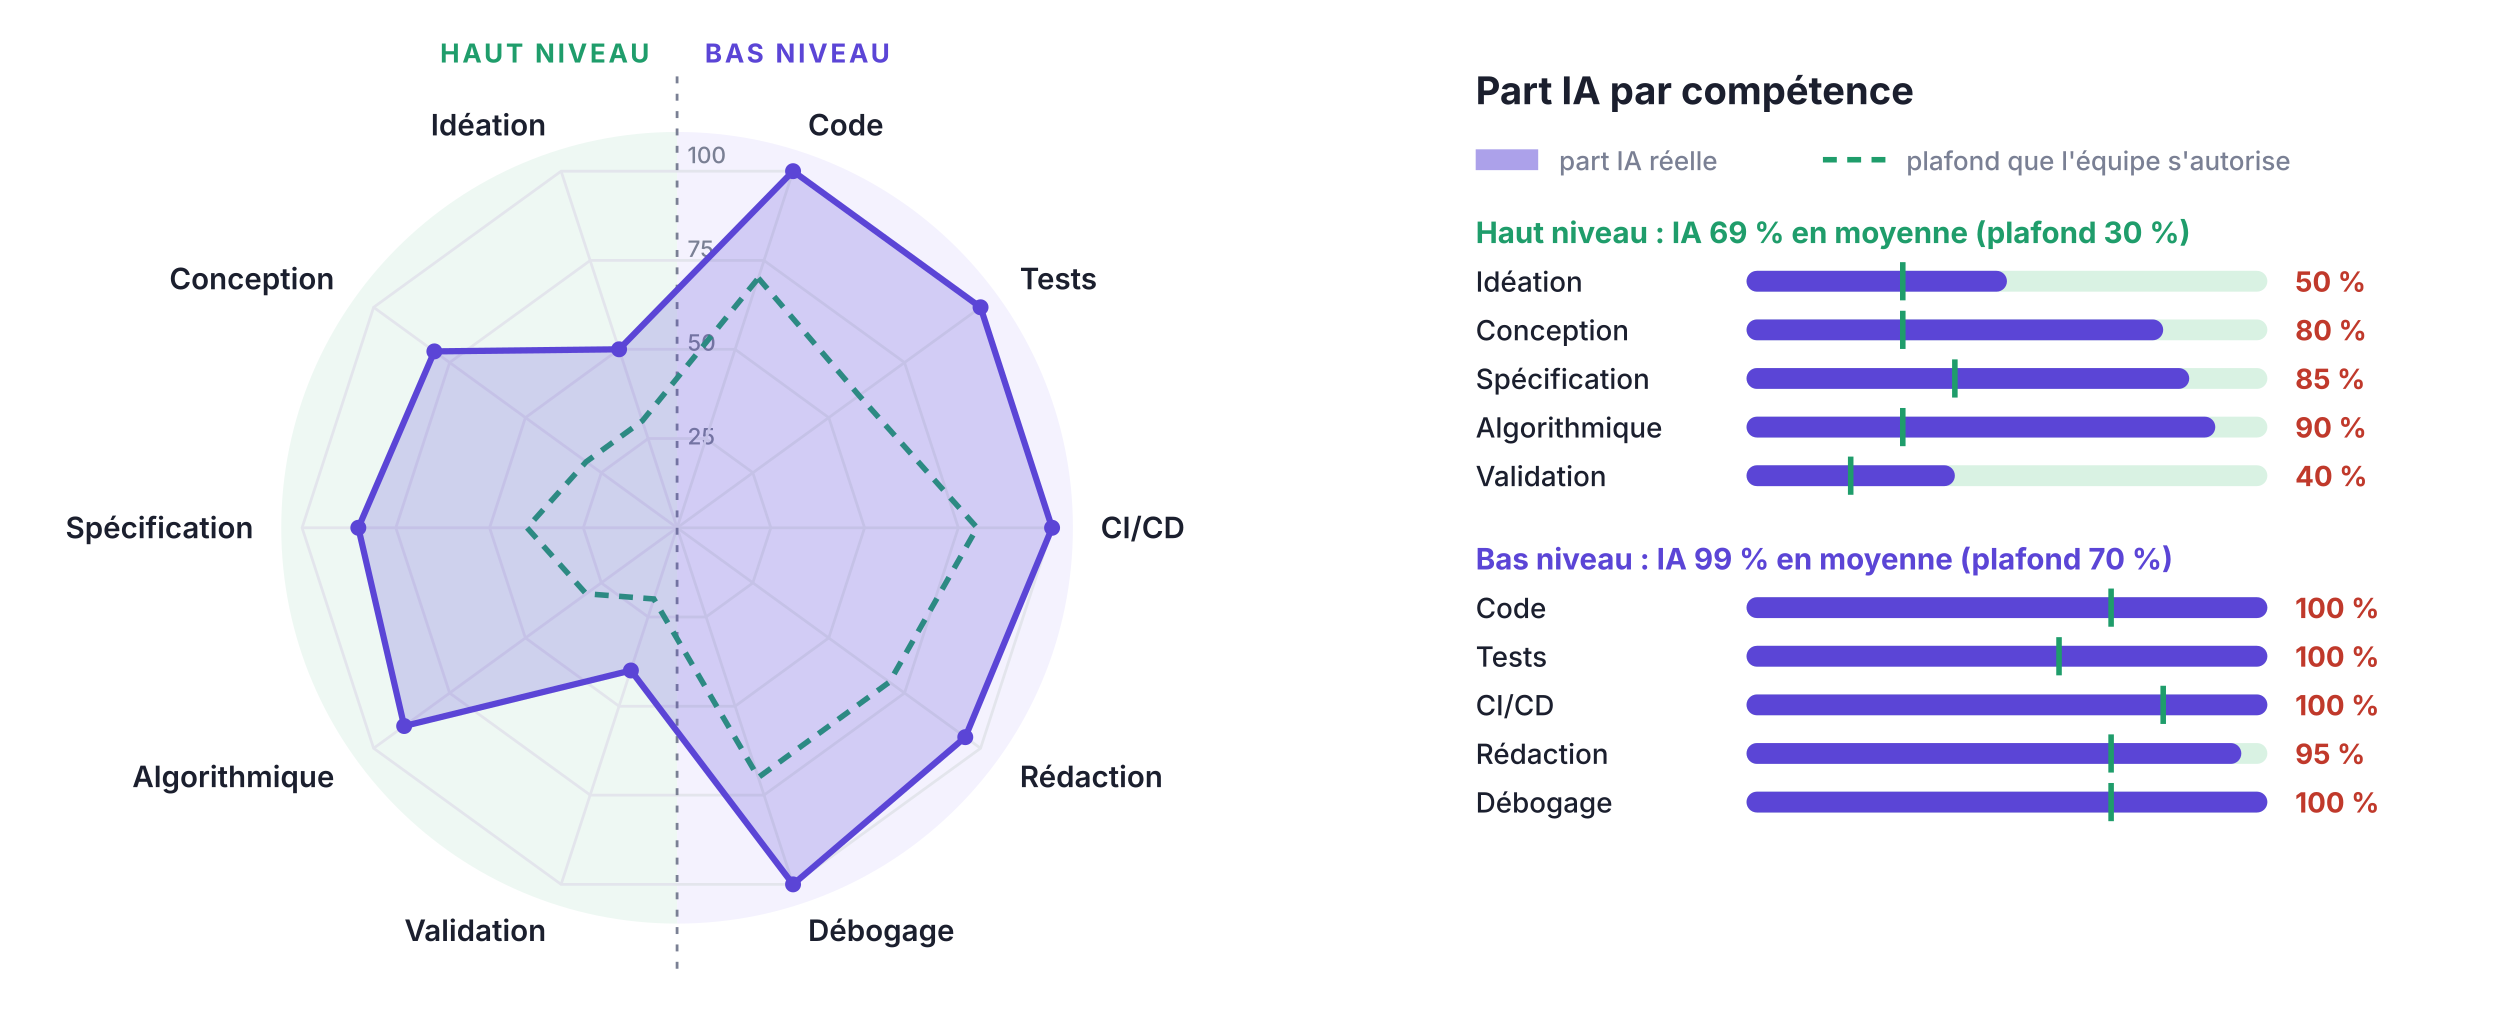
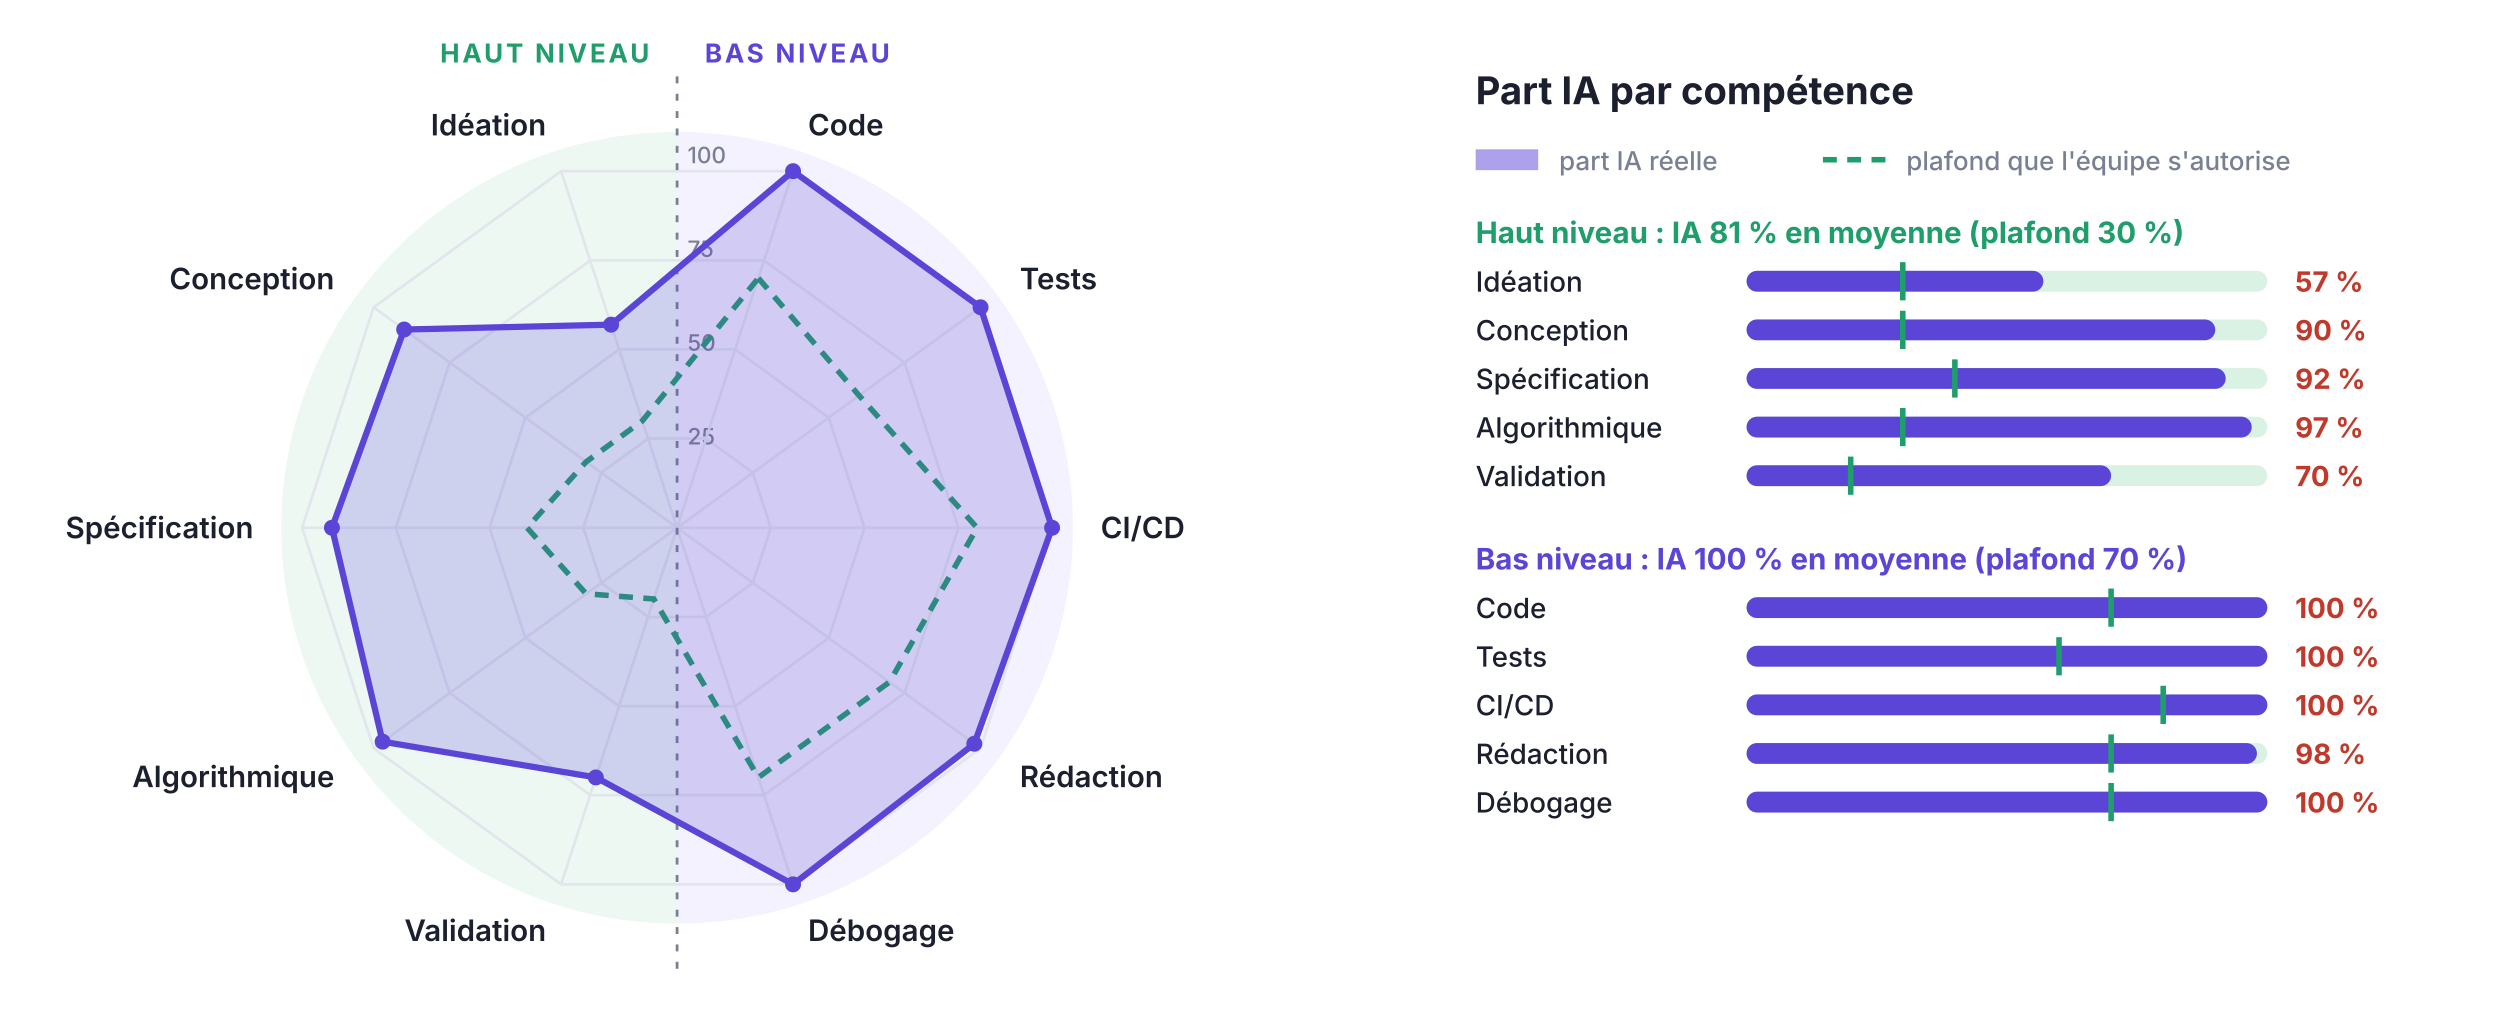
<svg xmlns="http://www.w3.org/2000/svg" viewBox="0 0 720 296" width="720" height="296">
  <path d="M195,38 A114,114 0 0 1 195,266 Z" fill="#f4f2fe" />
  <path d="M195,38 A114,114 0 0 0 195,266 Z" fill="#eef8f3" />
  <polygon points="203.3,126.3 216.8,136.1 222.0,152.0 216.8,167.9 203.3,177.7 186.7,177.7 173.2,167.9 168.0,152.0 173.2,136.1 186.7,126.3" fill="none" stroke="#e3e5ec" stroke-width="0.8" />
  <text x="198.0" y="128.0" font-family="Inter, 'Helvetica Neue', Helvetica, Arial, sans-serif" font-size="6.5" font-weight="500" fill="#7a8094" text-anchor="start">25</text>
  <polygon points="211.7,100.6 238.7,120.3 249.0,152.0 238.7,183.7 211.7,203.4 178.3,203.4 151.3,183.7 141.0,152.0 151.3,120.3 178.3,100.6" fill="none" stroke="#e3e5ec" stroke-width="0.8" />
  <text x="198.0" y="101.0" font-family="Inter, 'Helvetica Neue', Helvetica, Arial, sans-serif" font-size="6.5" font-weight="500" fill="#7a8094" text-anchor="start">50</text>
  <polygon points="220.0,75.0 260.5,104.4 276.0,152.0 260.5,199.6 220.0,229.0 170.0,229.0 129.5,199.6 114.0,152.0 129.5,104.4 170.0,75.0" fill="none" stroke="#e3e5ec" stroke-width="0.8" />
  <text x="198.0" y="74.0" font-family="Inter, 'Helvetica Neue', Helvetica, Arial, sans-serif" font-size="6.5" font-weight="500" fill="#7a8094" text-anchor="start">75</text>
  <polygon points="228.4,49.3 282.4,88.5 303.0,152.0 282.4,215.5 228.4,254.7 161.6,254.7 107.6,215.5 87.0,152.0 107.6,88.5 161.6,49.3" fill="none" stroke="#e3e5ec" stroke-width="0.8" />
  <text x="198.0" y="47.0" font-family="Inter, 'Helvetica Neue', Helvetica, Arial, sans-serif" font-size="6.5" font-weight="500" fill="#7a8094" text-anchor="start">100</text>
  <line x1="195" y1="152" x2="228.4" y2="49.3" stroke="#e3e5ec" stroke-width="0.8" />
  <text x="232.7" y="39.0" font-family="Inter, 'Helvetica Neue', Helvetica, Arial, sans-serif" font-size="8.5" font-weight="600" fill="#1b1f2e" text-anchor="start">Code</text>
  <line x1="195" y1="152" x2="282.4" y2="88.5" stroke="#e3e5ec" stroke-width="0.8" />
  <text x="293.7" y="83.3" font-family="Inter, 'Helvetica Neue', Helvetica, Arial, sans-serif" font-size="8.5" font-weight="600" fill="#1b1f2e" text-anchor="start">Tests</text>
  <line x1="195" y1="152" x2="303.0" y2="152.0" stroke="#e3e5ec" stroke-width="0.8" />
  <text x="317.0" y="155.0" font-family="Inter, 'Helvetica Neue', Helvetica, Arial, sans-serif" font-size="8.5" font-weight="600" fill="#1b1f2e" text-anchor="start">CI/CD</text>
  <line x1="195" y1="152" x2="282.4" y2="215.5" stroke="#e3e5ec" stroke-width="0.8" />
  <text x="293.7" y="226.7" font-family="Inter, 'Helvetica Neue', Helvetica, Arial, sans-serif" font-size="8.5" font-weight="600" fill="#1b1f2e" text-anchor="start">Rédaction</text>
  <line x1="195" y1="152" x2="228.4" y2="254.7" stroke="#e3e5ec" stroke-width="0.8" />
  <text x="232.7" y="271.0" font-family="Inter, 'Helvetica Neue', Helvetica, Arial, sans-serif" font-size="8.5" font-weight="600" fill="#1b1f2e" text-anchor="start">Débogage</text>
  <line x1="195" y1="152" x2="161.6" y2="254.7" stroke="#e3e5ec" stroke-width="0.8" />
  <text x="157.3" y="271.0" font-family="Inter, 'Helvetica Neue', Helvetica, Arial, sans-serif" font-size="8.5" font-weight="600" fill="#1b1f2e" text-anchor="end">Validation</text>
  <line x1="195" y1="152" x2="107.6" y2="215.5" stroke="#e3e5ec" stroke-width="0.8" />
  <text x="96.3" y="226.7" font-family="Inter, 'Helvetica Neue', Helvetica, Arial, sans-serif" font-size="8.5" font-weight="600" fill="#1b1f2e" text-anchor="end">Algorithmique</text>
  <line x1="195" y1="152" x2="87.0" y2="152.0" stroke="#e3e5ec" stroke-width="0.8" />
  <text x="73.0" y="155.0" font-family="Inter, 'Helvetica Neue', Helvetica, Arial, sans-serif" font-size="8.5" font-weight="600" fill="#1b1f2e" text-anchor="end">Spécification</text>
  <line x1="195" y1="152" x2="107.6" y2="88.5" stroke="#e3e5ec" stroke-width="0.8" />
  <text x="96.3" y="83.3" font-family="Inter, 'Helvetica Neue', Helvetica, Arial, sans-serif" font-size="8.5" font-weight="600" fill="#1b1f2e" text-anchor="end">Conception</text>
  <line x1="195" y1="152" x2="161.6" y2="49.3" stroke="#e3e5ec" stroke-width="0.8" />
  <text x="157.3" y="39.0" font-family="Inter, 'Helvetica Neue', Helvetica, Arial, sans-serif" font-size="8.5" font-weight="600" fill="#1b1f2e" text-anchor="end">Idéation</text>
  <line x1="195" y1="22" x2="195" y2="282" stroke="#7a8094" stroke-width="0.8" stroke-dasharray="2 3" />
  <text x="187.0" y="18.0" font-family="Inter, 'Helvetica Neue', Helvetica, Arial, sans-serif" font-size="7.5" font-weight="700" fill="#1f9d6b" text-anchor="end" letter-spacing="0.8">HAUT NIVEAU</text>
  <text x="203.0" y="18.0" font-family="Inter, 'Helvetica Neue', Helvetica, Arial, sans-serif" font-size="7.5" font-weight="700" fill="#5b45d6" text-anchor="start" letter-spacing="0.8">BAS NIVEAU</text>
  <polygon points="218.4,80.1 247.4,113.9 281.4,152.0 256.2,196.4 218.4,223.9 188.3,172.5 168.8,171.0 151.8,152.0 168.8,133.0 185.0,121.2" fill="none" stroke="#1f9d6b" stroke-width="1.6" stroke-dasharray="4 3" />
-   <polygon points="228.4,49.3 282.4,88.5 303.0,152.0 278.0,212.3 228.4,254.7 181.7,193.1 116.4,209.1 103.2,152.0 125.1,101.2 178.3,100.6" fill="#5b45d6" fill-opacity="0.22" stroke="#5b45d6" stroke-width="1.8" stroke-linejoin="round" />
+   <polygon points="228.4,49.3 282.4,88.5 303.0,152.0 280.6,214.2 228.4,254.7 171.6,223.9 110.2,213.6 95.6,152.0 116.4,94.9 176.0,93.5" fill="#5b45d6" fill-opacity="0.22" stroke="#5b45d6" stroke-width="1.8" stroke-linejoin="round" />
  <circle cx="228.4" cy="49.3" r="2.3" fill="#5b45d6" />
  <circle cx="282.4" cy="88.5" r="2.3" fill="#5b45d6" />
  <circle cx="303.0" cy="152.0" r="2.3" fill="#5b45d6" />
-   <circle cx="278.0" cy="212.3" r="2.3" fill="#5b45d6" />
+   <circle cx="280.6" cy="214.2" r="2.3" fill="#5b45d6" />
  <circle cx="228.4" cy="254.7" r="2.3" fill="#5b45d6" />
-   <circle cx="181.7" cy="193.1" r="2.3" fill="#5b45d6" />
-   <circle cx="116.4" cy="209.1" r="2.3" fill="#5b45d6" />
-   <circle cx="103.2" cy="152.0" r="2.3" fill="#5b45d6" />
-   <circle cx="125.1" cy="101.2" r="2.3" fill="#5b45d6" />
-   <circle cx="178.3" cy="100.6" r="2.3" fill="#5b45d6" />
+   <circle cx="171.6" cy="223.9" r="2.3" fill="#5b45d6" />
+   <circle cx="110.2" cy="213.6" r="2.3" fill="#5b45d6" />
+   <circle cx="95.6" cy="152.0" r="2.3" fill="#5b45d6" />
+   <circle cx="116.4" cy="94.9" r="2.3" fill="#5b45d6" />
+   <circle cx="176.0" cy="93.5" r="2.3" fill="#5b45d6" />
  <text x="425.0" y="30.0" font-family="Inter, 'Helvetica Neue', Helvetica, Arial, sans-serif" font-size="11" font-weight="700" fill="#1b1f2e" text-anchor="start">Part IA par compétence</text>
  <line x1="425" y1="46" x2="443" y2="46" stroke="#5b45d6" stroke-width="6" stroke-opacity="0.5" />
  <text x="449.0" y="49.0" font-family="Inter, 'Helvetica Neue', Helvetica, Arial, sans-serif" font-size="7.5" font-weight="500" fill="#7a8094" text-anchor="start">part IA réelle</text>
  <line x1="525" y1="46" x2="543" y2="46" stroke="#1f9d6b" stroke-width="1.6" stroke-dasharray="4 3" />
  <text x="549.0" y="49.0" font-family="Inter, 'Helvetica Neue', Helvetica, Arial, sans-serif" font-size="7.5" font-weight="500" fill="#7a8094" text-anchor="start">plafond que l'équipe s'autorise</text>
-   <text x="425.0" y="70.0" font-family="Inter, 'Helvetica Neue', Helvetica, Arial, sans-serif" font-size="8.5" font-weight="700" fill="#1f9d6b" text-anchor="start">Haut niveau : IA 69 % en moyenne (plafond 30 %)</text>
+   <text x="425.0" y="70.0" font-family="Inter, 'Helvetica Neue', Helvetica, Arial, sans-serif" font-size="8.5" font-weight="700" fill="#1f9d6b" text-anchor="start">Haut niveau : IA 81 % en moyenne (plafond 30 %)</text>
  <text x="425.0" y="84.0" font-family="Inter, 'Helvetica Neue', Helvetica, Arial, sans-serif" font-size="8" font-weight="500" fill="#1b1f2e" text-anchor="start">Idéation</text>
  <rect x="503" y="78" width="150" height="6" rx="3" fill="#d9f2e3" />
-   <rect x="503" y="78" width="75.0" height="6" rx="3" fill="#5b45d6" />
+   <rect x="503" y="78" width="85.5" height="6" rx="3" fill="#5b45d6" />
  <line x1="548.0" y1="75.5" x2="548.0" y2="86.5" stroke="#1f9d6b" stroke-width="1.6" />
-   <text x="661.0" y="84.0" font-family="Inter, 'Helvetica Neue', Helvetica, Arial, sans-serif" font-size="8" font-weight="700" fill="#c0392b" text-anchor="start">50 %</text>
+   <text x="661.0" y="84.0" font-family="Inter, 'Helvetica Neue', Helvetica, Arial, sans-serif" font-size="8" font-weight="700" fill="#c0392b" text-anchor="start">57 %</text>
  <text x="425.0" y="98.0" font-family="Inter, 'Helvetica Neue', Helvetica, Arial, sans-serif" font-size="8" font-weight="500" fill="#1b1f2e" text-anchor="start">Conception</text>
  <rect x="503" y="92" width="150" height="6" rx="3" fill="#d9f2e3" />
-   <rect x="503" y="92" width="120.0" height="6" rx="3" fill="#5b45d6" />
+   <rect x="503" y="92" width="135.0" height="6" rx="3" fill="#5b45d6" />
  <line x1="548.0" y1="89.5" x2="548.0" y2="100.5" stroke="#1f9d6b" stroke-width="1.6" />
-   <text x="661.0" y="98.0" font-family="Inter, 'Helvetica Neue', Helvetica, Arial, sans-serif" font-size="8" font-weight="700" fill="#c0392b" text-anchor="start">80 %</text>
+   <text x="661.0" y="98.0" font-family="Inter, 'Helvetica Neue', Helvetica, Arial, sans-serif" font-size="8" font-weight="700" fill="#c0392b" text-anchor="start">90 %</text>
  <text x="425.0" y="112.0" font-family="Inter, 'Helvetica Neue', Helvetica, Arial, sans-serif" font-size="8" font-weight="500" fill="#1b1f2e" text-anchor="start">Spécification</text>
  <rect x="503" y="106" width="150" height="6" rx="3" fill="#d9f2e3" />
-   <rect x="503" y="106" width="127.5" height="6" rx="3" fill="#5b45d6" />
+   <rect x="503" y="106" width="138.0" height="6" rx="3" fill="#5b45d6" />
  <line x1="563.0" y1="103.5" x2="563.0" y2="114.5" stroke="#1f9d6b" stroke-width="1.6" />
-   <text x="661.0" y="112.0" font-family="Inter, 'Helvetica Neue', Helvetica, Arial, sans-serif" font-size="8" font-weight="700" fill="#c0392b" text-anchor="start">85 %</text>
+   <text x="661.0" y="112.0" font-family="Inter, 'Helvetica Neue', Helvetica, Arial, sans-serif" font-size="8" font-weight="700" fill="#c0392b" text-anchor="start">92 %</text>
  <text x="425.0" y="126.0" font-family="Inter, 'Helvetica Neue', Helvetica, Arial, sans-serif" font-size="8" font-weight="500" fill="#1b1f2e" text-anchor="start">Algorithmique</text>
  <rect x="503" y="120" width="150" height="6" rx="3" fill="#d9f2e3" />
-   <rect x="503" y="120" width="135.0" height="6" rx="3" fill="#5b45d6" />
+   <rect x="503" y="120" width="145.5" height="6" rx="3" fill="#5b45d6" />
  <line x1="548.0" y1="117.5" x2="548.0" y2="128.5" stroke="#1f9d6b" stroke-width="1.6" />
-   <text x="661.0" y="126.0" font-family="Inter, 'Helvetica Neue', Helvetica, Arial, sans-serif" font-size="8" font-weight="700" fill="#c0392b" text-anchor="start">90 %</text>
+   <text x="661.0" y="126.0" font-family="Inter, 'Helvetica Neue', Helvetica, Arial, sans-serif" font-size="8" font-weight="700" fill="#c0392b" text-anchor="start">97 %</text>
  <text x="425.0" y="140.0" font-family="Inter, 'Helvetica Neue', Helvetica, Arial, sans-serif" font-size="8" font-weight="500" fill="#1b1f2e" text-anchor="start">Validation</text>
  <rect x="503" y="134" width="150" height="6" rx="3" fill="#d9f2e3" />
-   <rect x="503" y="134" width="60.0" height="6" rx="3" fill="#5b45d6" />
+   <rect x="503" y="134" width="105.0" height="6" rx="3" fill="#5b45d6" />
  <line x1="533.0" y1="131.5" x2="533.0" y2="142.5" stroke="#1f9d6b" stroke-width="1.6" />
-   <text x="661.0" y="140.0" font-family="Inter, 'Helvetica Neue', Helvetica, Arial, sans-serif" font-size="8" font-weight="700" fill="#c0392b" text-anchor="start">40 %</text>
-   <text x="425.0" y="164.0" font-family="Inter, 'Helvetica Neue', Helvetica, Arial, sans-serif" font-size="8.5" font-weight="700" fill="#5b45d6" text-anchor="start">Bas niveau : IA 99 % en moyenne (plafond 70 %)</text>
+   <text x="661.0" y="140.0" font-family="Inter, 'Helvetica Neue', Helvetica, Arial, sans-serif" font-size="8" font-weight="700" fill="#c0392b" text-anchor="start">70 %</text>
+   <text x="425.0" y="164.0" font-family="Inter, 'Helvetica Neue', Helvetica, Arial, sans-serif" font-size="8.5" font-weight="700" fill="#5b45d6" text-anchor="start">Bas niveau : IA 100 % en moyenne (plafond 70 %)</text>
  <text x="425.0" y="178.0" font-family="Inter, 'Helvetica Neue', Helvetica, Arial, sans-serif" font-size="8" font-weight="500" fill="#1b1f2e" text-anchor="start">Code</text>
  <rect x="503" y="172" width="150" height="6" rx="3" fill="#d9f2e3" />
  <rect x="503" y="172" width="150.0" height="6" rx="3" fill="#5b45d6" />
  <line x1="608.0" y1="169.5" x2="608.0" y2="180.5" stroke="#1f9d6b" stroke-width="1.6" />
  <text x="661.0" y="178.0" font-family="Inter, 'Helvetica Neue', Helvetica, Arial, sans-serif" font-size="8" font-weight="700" fill="#c0392b" text-anchor="start">100 %</text>
  <text x="425.0" y="192.0" font-family="Inter, 'Helvetica Neue', Helvetica, Arial, sans-serif" font-size="8" font-weight="500" fill="#1b1f2e" text-anchor="start">Tests</text>
  <rect x="503" y="186" width="150" height="6" rx="3" fill="#d9f2e3" />
  <rect x="503" y="186" width="150.0" height="6" rx="3" fill="#5b45d6" />
  <line x1="593.0" y1="183.5" x2="593.0" y2="194.5" stroke="#1f9d6b" stroke-width="1.6" />
  <text x="661.0" y="192.0" font-family="Inter, 'Helvetica Neue', Helvetica, Arial, sans-serif" font-size="8" font-weight="700" fill="#c0392b" text-anchor="start">100 %</text>
  <text x="425.0" y="206.0" font-family="Inter, 'Helvetica Neue', Helvetica, Arial, sans-serif" font-size="8" font-weight="500" fill="#1b1f2e" text-anchor="start">CI/CD</text>
  <rect x="503" y="200" width="150" height="6" rx="3" fill="#d9f2e3" />
  <rect x="503" y="200" width="150.0" height="6" rx="3" fill="#5b45d6" />
  <line x1="623.0" y1="197.5" x2="623.0" y2="208.5" stroke="#1f9d6b" stroke-width="1.6" />
  <text x="661.0" y="206.0" font-family="Inter, 'Helvetica Neue', Helvetica, Arial, sans-serif" font-size="8" font-weight="700" fill="#c0392b" text-anchor="start">100 %</text>
  <text x="425.0" y="220.0" font-family="Inter, 'Helvetica Neue', Helvetica, Arial, sans-serif" font-size="8" font-weight="500" fill="#1b1f2e" text-anchor="start">Rédaction</text>
  <rect x="503" y="214" width="150" height="6" rx="3" fill="#d9f2e3" />
-   <rect x="503" y="214" width="142.5" height="6" rx="3" fill="#5b45d6" />
+   <rect x="503" y="214" width="147.0" height="6" rx="3" fill="#5b45d6" />
  <line x1="608.0" y1="211.5" x2="608.0" y2="222.5" stroke="#1f9d6b" stroke-width="1.6" />
-   <text x="661.0" y="220.0" font-family="Inter, 'Helvetica Neue', Helvetica, Arial, sans-serif" font-size="8" font-weight="700" fill="#c0392b" text-anchor="start">95 %</text>
+   <text x="661.0" y="220.0" font-family="Inter, 'Helvetica Neue', Helvetica, Arial, sans-serif" font-size="8" font-weight="700" fill="#c0392b" text-anchor="start">98 %</text>
  <text x="425.0" y="234.0" font-family="Inter, 'Helvetica Neue', Helvetica, Arial, sans-serif" font-size="8" font-weight="500" fill="#1b1f2e" text-anchor="start">Débogage</text>
  <rect x="503" y="228" width="150" height="6" rx="3" fill="#d9f2e3" />
  <rect x="503" y="228" width="150.0" height="6" rx="3" fill="#5b45d6" />
  <line x1="608.0" y1="225.5" x2="608.0" y2="236.5" stroke="#1f9d6b" stroke-width="1.6" />
  <text x="661.0" y="234.0" font-family="Inter, 'Helvetica Neue', Helvetica, Arial, sans-serif" font-size="8" font-weight="700" fill="#c0392b" text-anchor="start">100 %</text>
</svg>
